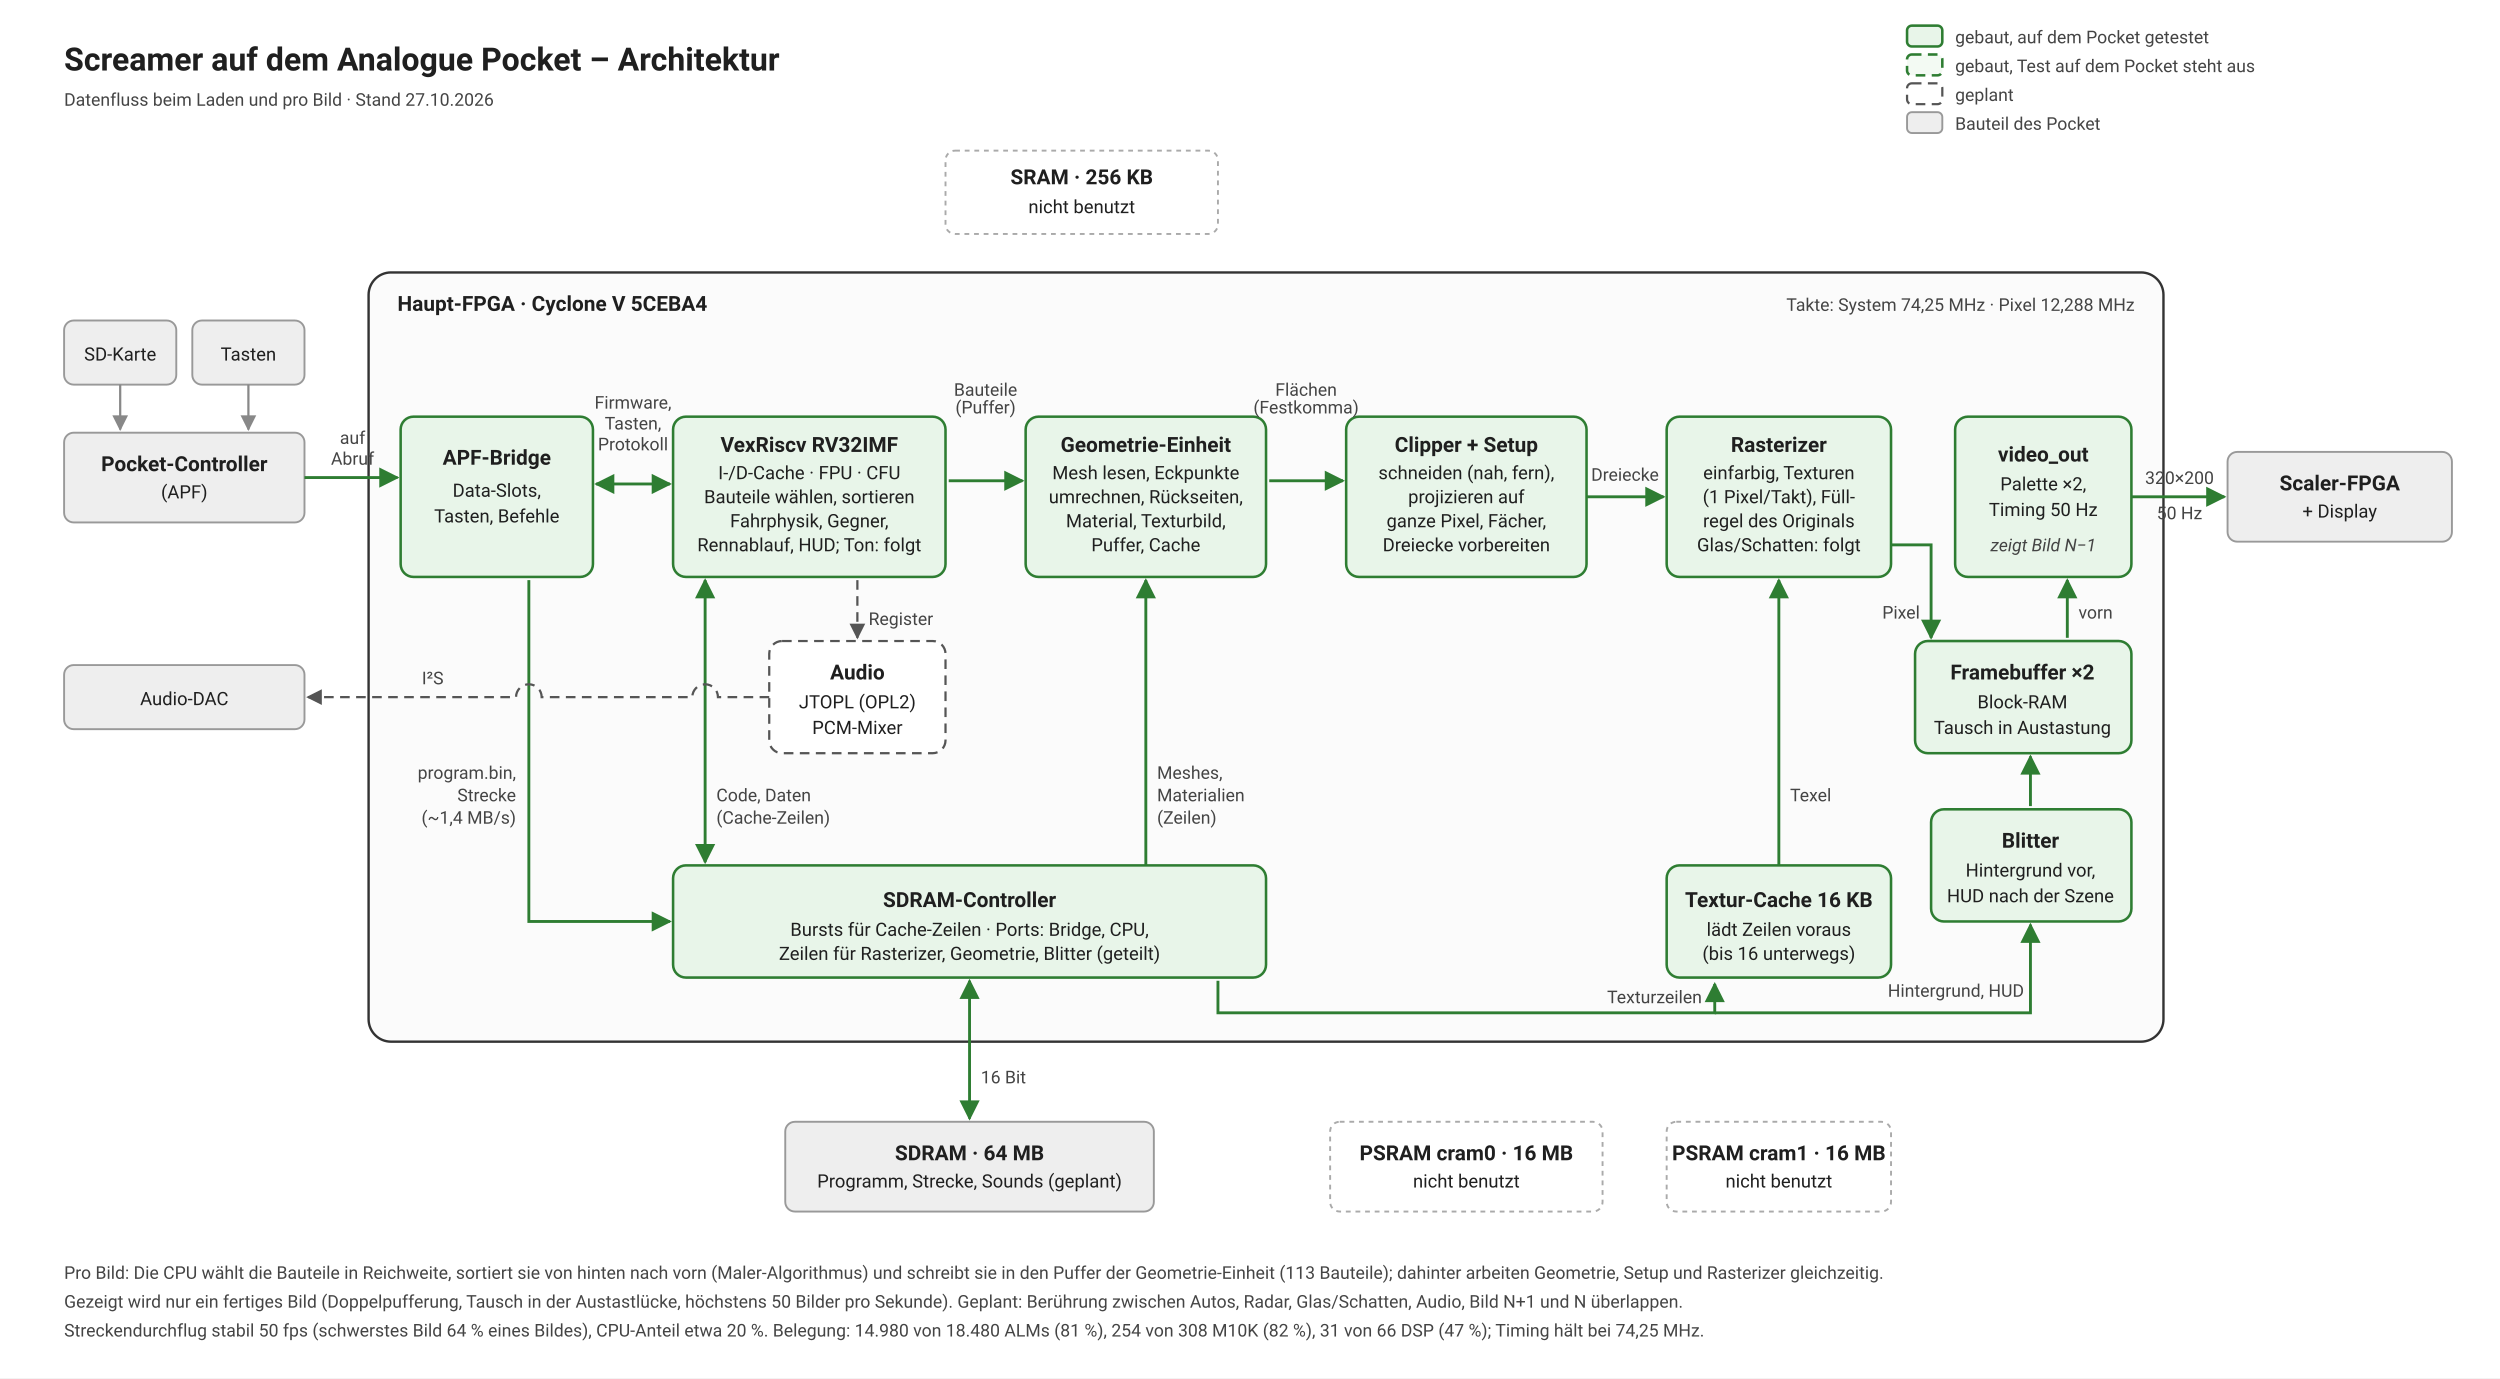
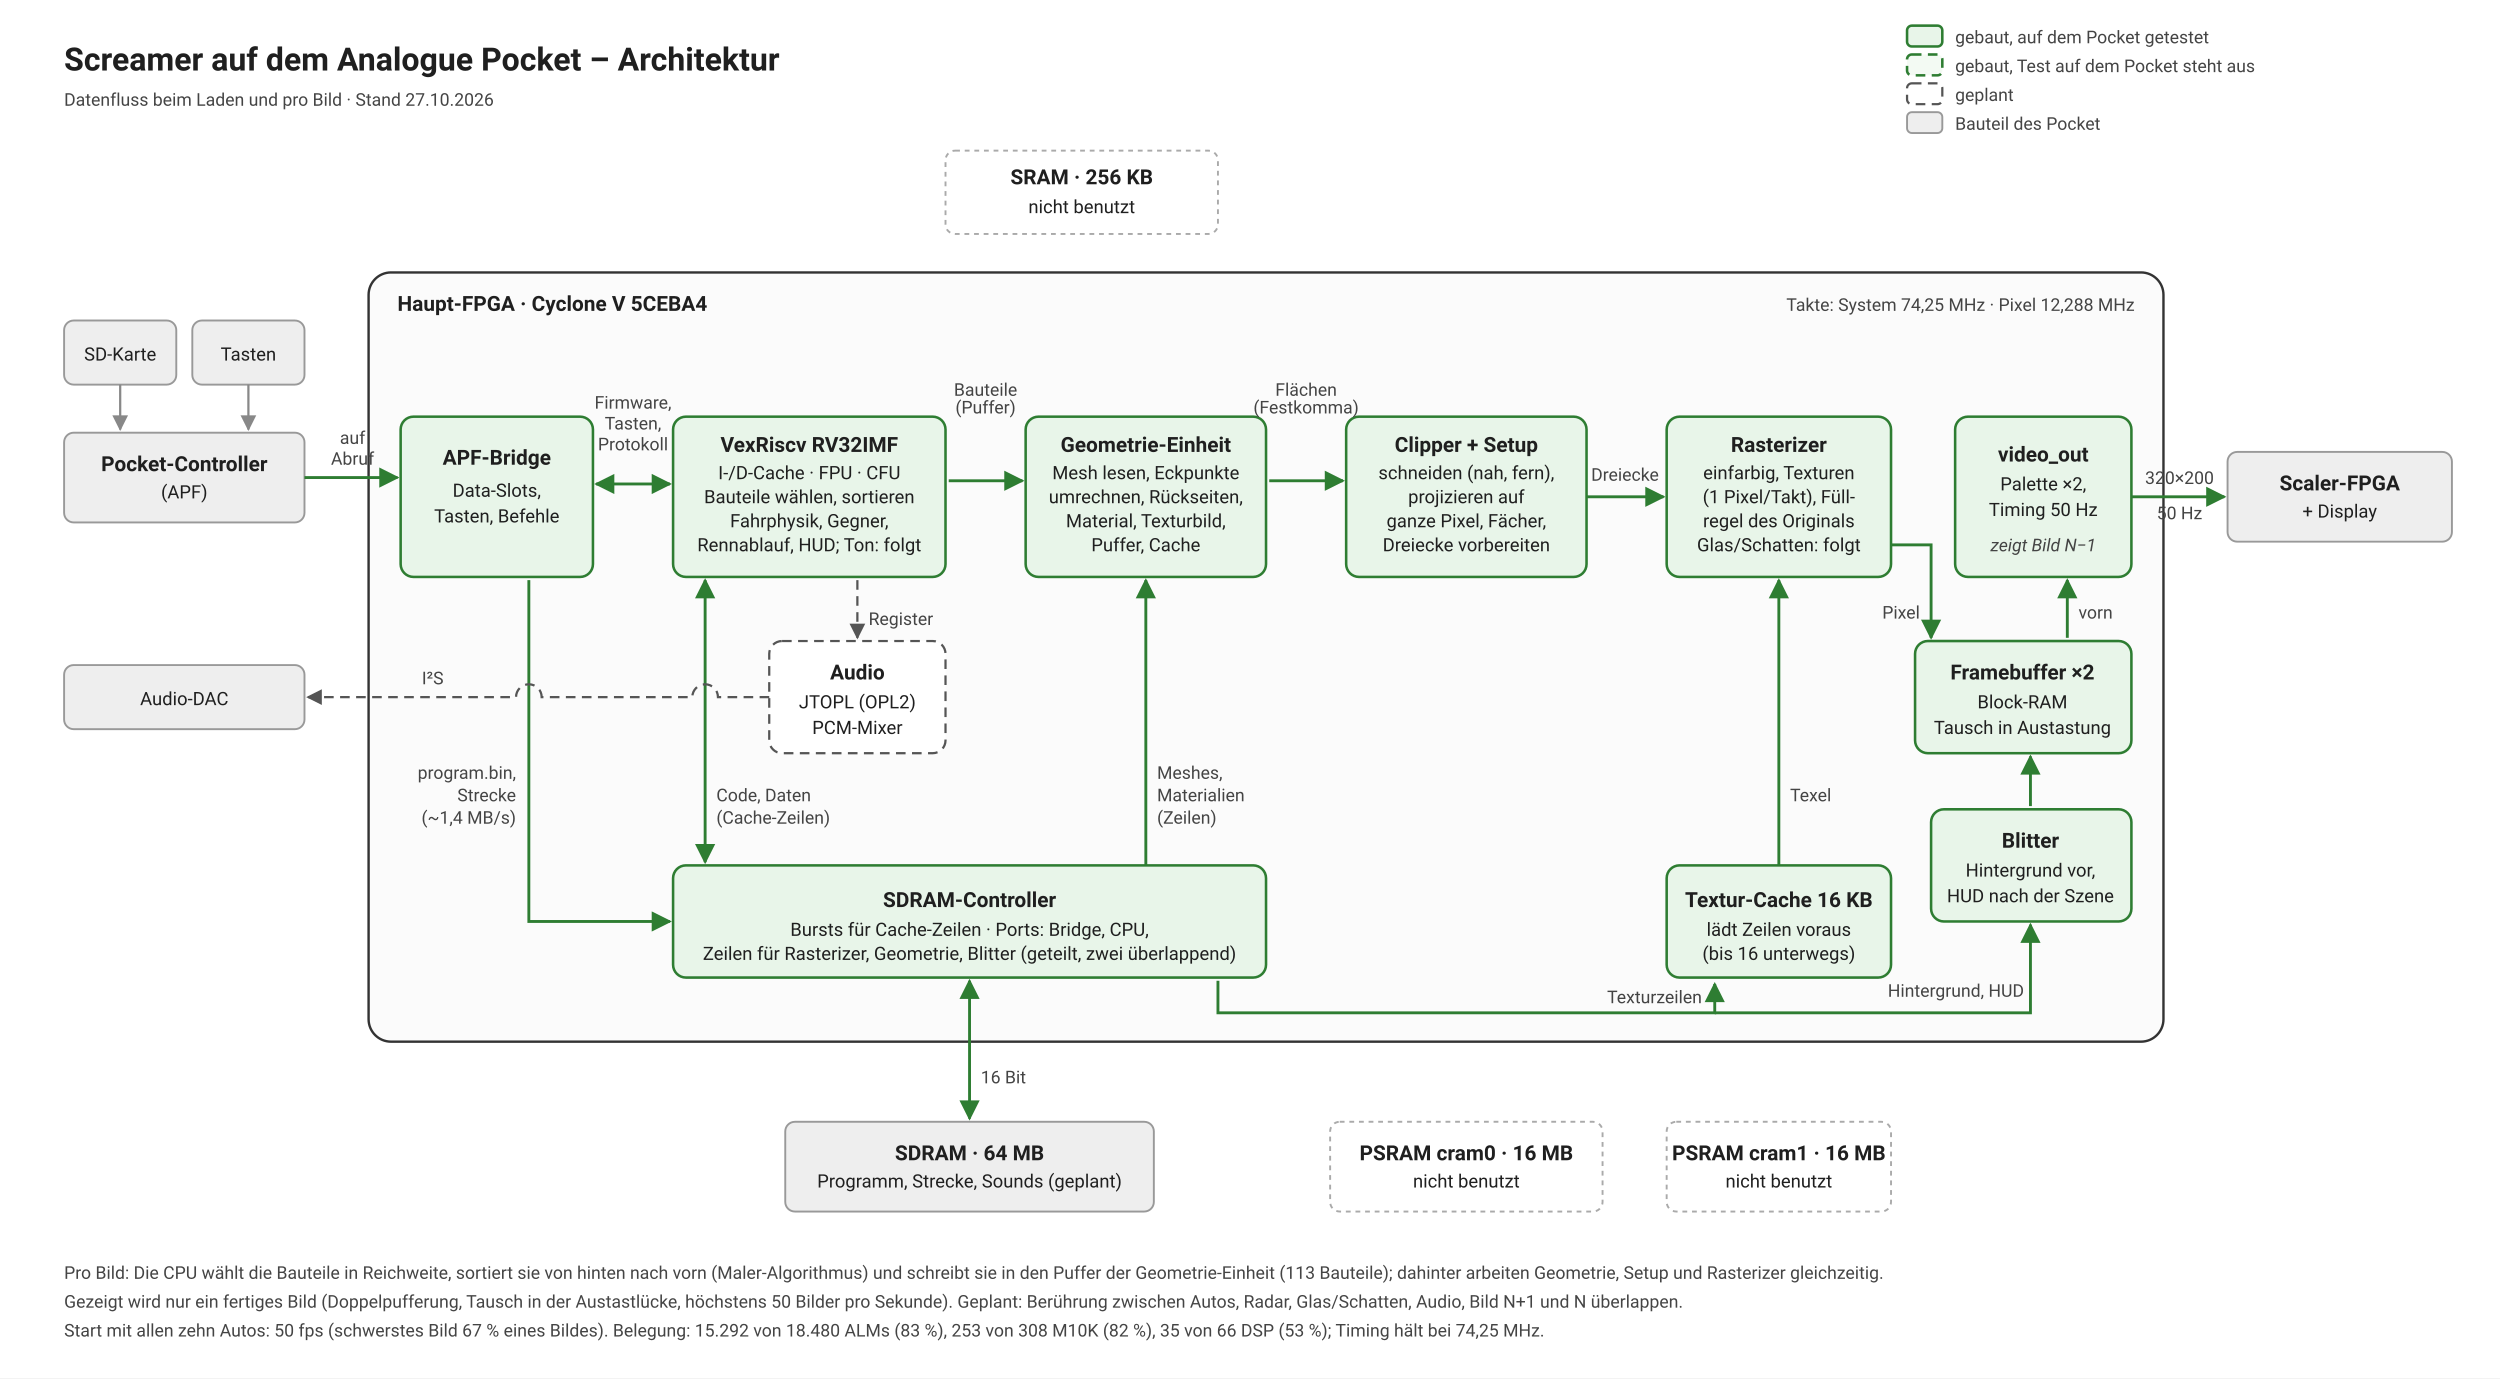
<svg xmlns="http://www.w3.org/2000/svg" viewBox="0 0 1560 860" width="1560" height="860" role="img" aria-label="Architektur: Die CPU wählt und sortiert die Bauteile der Strecke und schreibt je Bauteil seine Lage in Register der Geometrie-Einheit. Die liest das Mesh aus dem SDRAM, rechnet die Eckpunkte in Kamerasicht um, lässt Rückseiten weg und gibt die Flächen an Clipper und Setup-Einheit, die schneiden, projizieren und die Dreiecke für den Rasterizer vorbereiten. Der Rasterizer liest Texturen über einen Cache aus dem SDRAM, der fehlende Zeilen schon vor einer Warteschlange anfordert, und schreibt in den hinteren der beiden Framebuffer im Block-RAM; video_out zeigt den vorderen mit 50 Hz, getauscht wird in der Austastlücke. Programm und Strecke lädt der Pocket auf Anforderung über die APF-Bridge in den SDRAM.">
  <defs>
    <marker id="built" viewBox="0 0 10 10" refX="9" refY="5" markerWidth="7" markerHeight="7" orient="auto-start-reverse">
      <path d="M0,0 L10,5 L0,10 z" fill="#2e7d32" />
    </marker>
    <marker id="plan" viewBox="0 0 10 10" refX="9" refY="5" markerWidth="7" markerHeight="7" orient="auto-start-reverse">
      <path d="M0,0 L10,5 L0,10 z" fill="#555555" />
    </marker>
    <marker id="ext" viewBox="0 0 10 10" refX="9" refY="5" markerWidth="7" markerHeight="7" orient="auto-start-reverse">
      <path d="M0,0 L10,5 L0,10 z" fill="#888888" />
    </marker>
  </defs>
  <style>
    text { font-family: system-ui, -apple-system, "Segoe UI", Roboto, Helvetica, Arial, sans-serif; fill: #1f1f1f; }
    .h { font-size: 20px; font-weight: 700; }
    .t { font-size: 13px; font-weight: 600; }
    .b { font-size: 11.5px; }
    .p { font-size: 11px; font-style: italic; fill: #444444; }
    .l { font-size: 11px; fill: #444444; }
    .c { text-anchor: middle; }
    .r { text-anchor: end; }
    .built { fill: #e8f5e9; stroke: #2e7d32; stroke-width: 1.6; }
    .fresh { fill: #f3faf3; stroke: #2e7d32; stroke-width: 1.6; stroke-dasharray: 6 4; }
    .plan { fill: #ffffff; stroke: #555555; stroke-width: 1.4; stroke-dasharray: 6 4; }
    .ext { fill: #eeeeee; stroke: #999999; stroke-width: 1.2; }
    .free { fill: #ffffff; stroke: #aaaaaa; stroke-width: 1.2; stroke-dasharray: 3 3; }
    .wb { fill: none; stroke: #2e7d32; stroke-width: 1.8; }
    .wf { fill: none; stroke: #2e7d32; stroke-width: 1.8; stroke-dasharray: 6 4; }
    .wp { fill: none; stroke: #555555; stroke-width: 1.4; stroke-dasharray: 6 4; }
    .we { fill: none; stroke: #888888; stroke-width: 1.4; }
  </style>
  <rect width="1560" height="860" fill="#ffffff" />
  <text x="40" y="44" class="h">Screamer auf dem Analogue Pocket – Architektur</text>
  <text x="40" y="66" class="l">Datenfluss beim Laden und pro Bild · Stand 27.10.2026</text>
  <rect x="1190" y="16" width="22" height="13" rx="3" class="built" />
  <text x="1220" y="27" class="l">gebaut, auf dem Pocket getestet</text>
  <rect x="1190" y="34" width="22" height="13" rx="3" class="fresh" />
  <text x="1220" y="45" class="l">gebaut, Test auf dem Pocket steht aus</text>
  <rect x="1190" y="52" width="22" height="13" rx="3" class="plan" />
  <text x="1220" y="63" class="l">geplant</text>
  <rect x="1190" y="70" width="22" height="13" rx="3" class="ext" />
  <text x="1220" y="81" class="l">Bauteil des Pocket</text>
  <rect x="590" y="94" width="170" height="52" rx="6" class="free" />
  <text x="675" y="115" class="t c" fill="#666666">SRAM · 256 KB</text>
  <text x="675" y="133" class="b c">nicht benutzt</text>
  <rect x="40" y="200" width="70" height="40" rx="6" class="ext" />
  <text x="75" y="225" class="b c">SD-Karte</text>
  <rect x="120" y="200" width="70" height="40" rx="6" class="ext" />
  <text x="155" y="225" class="b c">Tasten</text>
  <path d="M75,240 V268" class="we" marker-end="url(#ext)" />
  <path d="M155,240 V268" class="we" marker-end="url(#ext)" />
  <rect x="40" y="270" width="150" height="56" rx="6" class="ext" />
  <text x="115" y="294" class="t c">Pocket-Controller</text>
  <text x="115" y="311" class="b c">(APF)</text>
  <rect x="40" y="415" width="150" height="40" rx="6" class="ext" />
  <text x="115" y="440" class="b c">Audio-DAC</text>
  <rect x="1390" y="282" width="140" height="56" rx="6" class="ext" />
  <text x="1460" y="306" class="t c">Scaler-FPGA</text>
  <text x="1460" y="323" class="b c">+ Display</text>
  <rect x="230" y="170" width="1120" height="480" rx="14" fill="#fbfbfb" stroke="#333333" stroke-width="1.5" />
  <text x="248" y="194" class="t">Haupt-FPGA · Cyclone V 5CEBA4</text>
  <text x="1332" y="194" class="l r">Takte: System 74,25 MHz · Pixel 12,288 MHz</text>
  <rect x="250" y="260" width="120" height="100" rx="8" class="built" />
  <text x="310" y="290" class="t c">APF-Bridge</text>
  <text x="310" y="310" class="b c">Data-Slots,</text>
  <text x="310" y="326" class="b c">Tasten, Befehle</text>
  <rect x="420" y="260" width="170" height="100" rx="8" class="built" />
  <text x="505" y="282" class="t c">VexRiscv RV32IMF</text>
  <text x="505" y="299" class="b c">I-/D-Cache · FPU · CFU</text>
  <text x="505" y="314" class="b c">Bauteile wählen, sortieren</text>
  <text x="505" y="329" class="b c">Fahrphysik, Gegner,</text>
  <text x="505" y="344" class="b c">Rennablauf, HUD; Ton: folgt</text>
  <rect x="640" y="260" width="150" height="100" rx="8" class="built" />
  <text x="715" y="282" class="t c">Geometrie-Einheit</text>
  <text x="715" y="299" class="b c">Mesh lesen, Eckpunkte</text>
  <text x="715" y="314" class="b c">umrechnen, Rückseiten,</text>
  <text x="715" y="329" class="b c">Material, Texturbild,</text>
  <text x="715" y="344" class="b c">Puffer, Cache</text>
  <rect x="840" y="260" width="150" height="100" rx="8" class="built" />
  <text x="915" y="282" class="t c">Clipper + Setup</text>
  <text x="915" y="299" class="b c">schneiden (nah, fern),</text>
  <text x="915" y="314" class="b c">projizieren auf</text>
  <text x="915" y="329" class="b c">ganze Pixel, Fächer,</text>
  <text x="915" y="344" class="b c">Dreiecke vorbereiten</text>
  <rect x="1040" y="260" width="140" height="100" rx="8" class="built" />
  <text x="1110" y="282" class="t c">Rasterizer</text>
  <text x="1110" y="299" class="b c">einfarbig, Texturen</text>
  <text x="1110" y="314" class="b c">(1 Pixel/Takt), Füll-</text>
  <text x="1110" y="329" class="b c">regel des Originals</text>
  <text x="1110" y="344" class="b c">Glas/Schatten: folgt</text>
  <rect x="1220" y="260" width="110" height="100" rx="8" class="built" />
  <text x="1275" y="288" class="t c">video_out</text>
  <text x="1275" y="306" class="b c">Palette ×2,</text>
  <text x="1275" y="322" class="b c">Timing 50 Hz</text>
  <text x="1275" y="344" class="p c">zeigt Bild N−1</text>
  <rect x="480" y="400" width="110" height="70" rx="8" class="plan" />
  <text x="535" y="424" class="t c">Audio</text>
  <text x="535" y="442" class="b c">JTOPL (OPL2)</text>
  <text x="535" y="458" class="b c">PCM-Mixer</text>
  <rect x="1205" y="505" width="125" height="70" rx="8" class="built" />
  <text x="1267" y="529" class="t c">Blitter</text>
  <text x="1267" y="547" class="b c">Hintergrund vor,</text>
  <text x="1267" y="563" class="b c">HUD nach der Szene</text>
  <path d="M1267,503 V472" class="wb" marker-end="url(#built)" />
  <path d="M1070,632 H1267 V577" class="wb" marker-end="url(#built)" />
  <text x="1178" y="622" class="l">Hintergrund, HUD</text>
  <rect x="1195" y="400" width="135" height="70" rx="8" class="built" />
  <text x="1262" y="424" class="t c">Framebuffer ×2</text>
  <text x="1262" y="442" class="b c">Block-RAM</text>
  <text x="1262" y="458" class="b c">Tausch in Austastung</text>
  <rect x="420" y="540" width="370" height="70" rx="8" class="built" />
  <text x="605" y="566" class="t c">SDRAM-Controller</text>
  <text x="605" y="584" class="b c">Bursts für Cache-Zeilen · Ports: Bridge, CPU,</text>
-   <text x="605" y="599" class="b c">Zeilen für Rasterizer, Geometrie, Blitter (geteilt)</text>
+   <text x="605" y="599" class="b c">Zeilen für Rasterizer, Geometrie, Blitter (geteilt, zwei überlappend)</text>
  <rect x="1040" y="540" width="140" height="70" rx="8" class="built" />
  <text x="1110" y="566" class="t c">Textur-Cache 16 KB</text>
  <text x="1110" y="584" class="b c">lädt Zeilen voraus</text>
  <text x="1110" y="599" class="b c">(bis 16 unterwegs)</text>
  <rect x="490" y="700" width="230" height="56" rx="6" class="ext" />
  <text x="605" y="724" class="t c">SDRAM · 64 MB</text>
  <text x="605" y="741" class="b c">Programm, Strecke, Sounds (geplant)</text>
  <rect x="830" y="700" width="170" height="56" rx="6" class="free" />
  <text x="915" y="724" class="t c" fill="#666666">PSRAM cram0 · 16 MB</text>
  <text x="915" y="741" class="b c">nicht benutzt</text>
  <rect x="1040" y="700" width="140" height="56" rx="6" class="free" />
  <text x="1110" y="724" class="t c" fill="#666666">PSRAM cram1 · 16 MB</text>
  <text x="1110" y="741" class="b c">nicht benutzt</text>
  <path d="M190,298 H248" class="wb" marker-end="url(#built)" />
  <text x="220" y="277" class="l c">auf</text>
  <text x="220" y="290" class="l c">Abruf</text>
  <path d="M372,302 H418" class="wb" marker-start="url(#built)" marker-end="url(#built)" />
  <text x="395" y="255" class="l c">Firmware,</text>
  <text x="395" y="268" class="l c">Tasten,</text>
  <text x="395" y="281" class="l c">Protokoll</text>
  <path d="M330,362 V575 H418" class="wb" marker-end="url(#built)" />
  <text x="322" y="486" class="l r">program.bin,</text>
  <text x="322" y="500" class="l r">Strecke</text>
  <text x="322" y="514" class="l r">(~1,4 MB/s)</text>
  <path d="M990,310 H1038" class="wb" marker-end="url(#built)" />
  <text x="1014" y="300" class="l c">Dreiecke</text>
  <path d="M1180,340 H1205 V398" class="wb" marker-end="url(#built)" />
  <text x="1198" y="386" class="l r">Pixel</text>
  <path d="M1290,398 V362" class="wb" marker-end="url(#built)" />
  <text x="1297" y="386" class="l">vorn</text>
  <path d="M1330,310 H1388" class="wb" marker-end="url(#built)" />
  <text x="1360" y="302" class="l c">320×200</text>
  <text x="1360" y="324" class="l c">50 Hz</text>
  <path d="M440,362 V538" class="wb" marker-start="url(#built)" marker-end="url(#built)" />
  <text x="447" y="500" class="l">Code, Daten</text>
  <text x="447" y="514" class="l">(Cache-Zeilen)</text>
  <path d="M1110,540 V362" class="wb" marker-end="url(#built)" />
  <text x="1117" y="500" class="l">Texel</text>
  <path d="M760,612 V632 H1070 V614" class="wb" marker-end="url(#built)" />
  <text x="1062" y="626" class="l r">Texturzeilen</text>
  <path d="M605,612 V698" class="wb" marker-start="url(#built)" marker-end="url(#built)" />
  <text x="612" y="676" class="l">16 Bit</text>
  <path d="M592,300 H638" class="wb" marker-end="url(#built)" />
  <text x="615" y="247" class="l c">Bauteile</text>
  <text x="615" y="258" class="l c">(Puffer)</text>
  <path d="M792,300 H838" class="wb" marker-end="url(#built)" />
  <text x="815" y="247" class="l c">Flächen</text>
  <text x="815" y="258" class="l c">(Festkomma)</text>
  <path d="M715,540 V362" class="wb" marker-end="url(#built)" />
  <text x="722" y="486" class="l">Meshes,</text>
  <text x="722" y="500" class="l">Materialien</text>
  <text x="722" y="514" class="l">(Zeilen)</text>
  <path d="M535,362 V398" class="wp" marker-end="url(#plan)" />
  <text x="542" y="390" class="l">Register</text>
  <path d="M480,435 H448 A8,8 0 0 0 432,435 H338 A8,8 0 0 0 322,435 H192" class="wp" marker-end="url(#plan)" />
  <text x="270" y="427" class="l c">I²S</text>
  <text x="40" y="798" class="l">Pro Bild: Die CPU wählt die Bauteile in Reichweite, sortiert sie von hinten nach vorn (Maler-Algorithmus) und schreibt sie in den Puffer der Geometrie-Einheit (113 Bauteile); dahinter arbeiten Geometrie, Setup und Rasterizer gleichzeitig.</text>
  <text x="40" y="816" class="l">Gezeigt wird nur ein fertiges Bild (Doppelpufferung, Tausch in der Austastlücke, höchstens 50 Bilder pro Sekunde). Geplant: Berührung zwischen Autos, Radar, Glas/Schatten, Audio, Bild N+1 und N überlappen.</text>
-   <text x="40" y="834" class="l">Streckendurchflug stabil 50 fps (schwerstes Bild 64 % eines Bildes), CPU-Anteil etwa 20 %. Belegung: 14.980 von 18.480 ALMs (81 %), 254 von 308 M10K (82 %), 31 von 66 DSP (47 %); Timing hält bei 74,25 MHz.</text>
+   <text x="40" y="834" class="l">Start mit allen zehn Autos: 50 fps (schwerstes Bild 67 % eines Bildes). Belegung: 15.292 von 18.480 ALMs (83 %), 253 von 308 M10K (82 %), 35 von 66 DSP (53 %); Timing hält bei 74,25 MHz.</text>
</svg>
